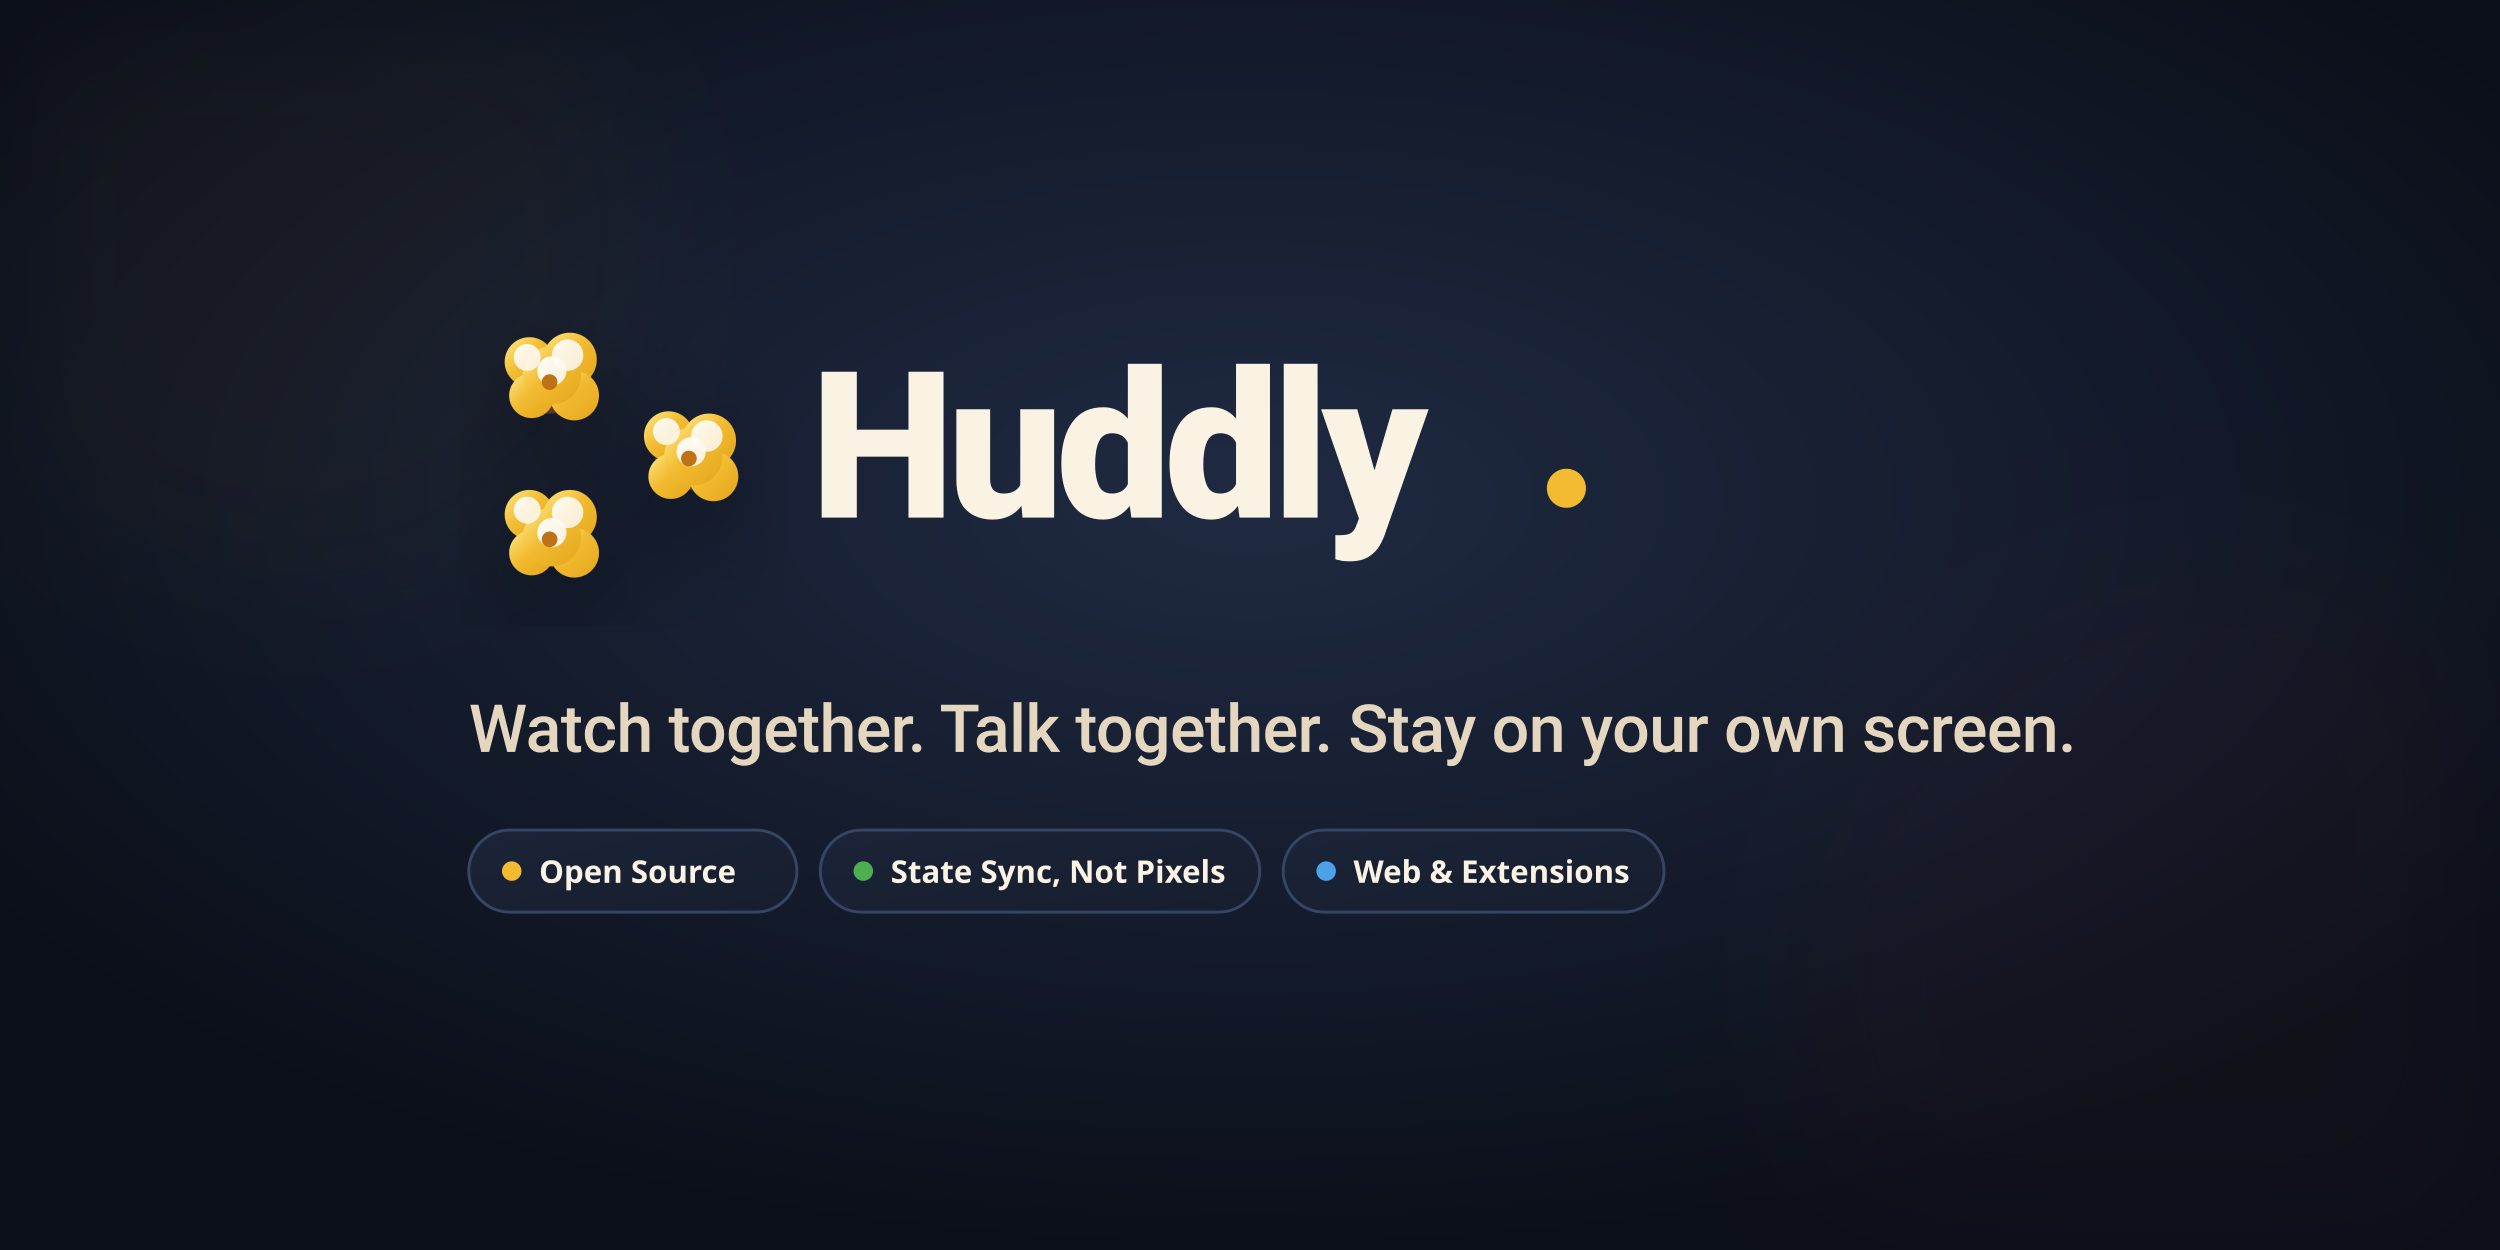
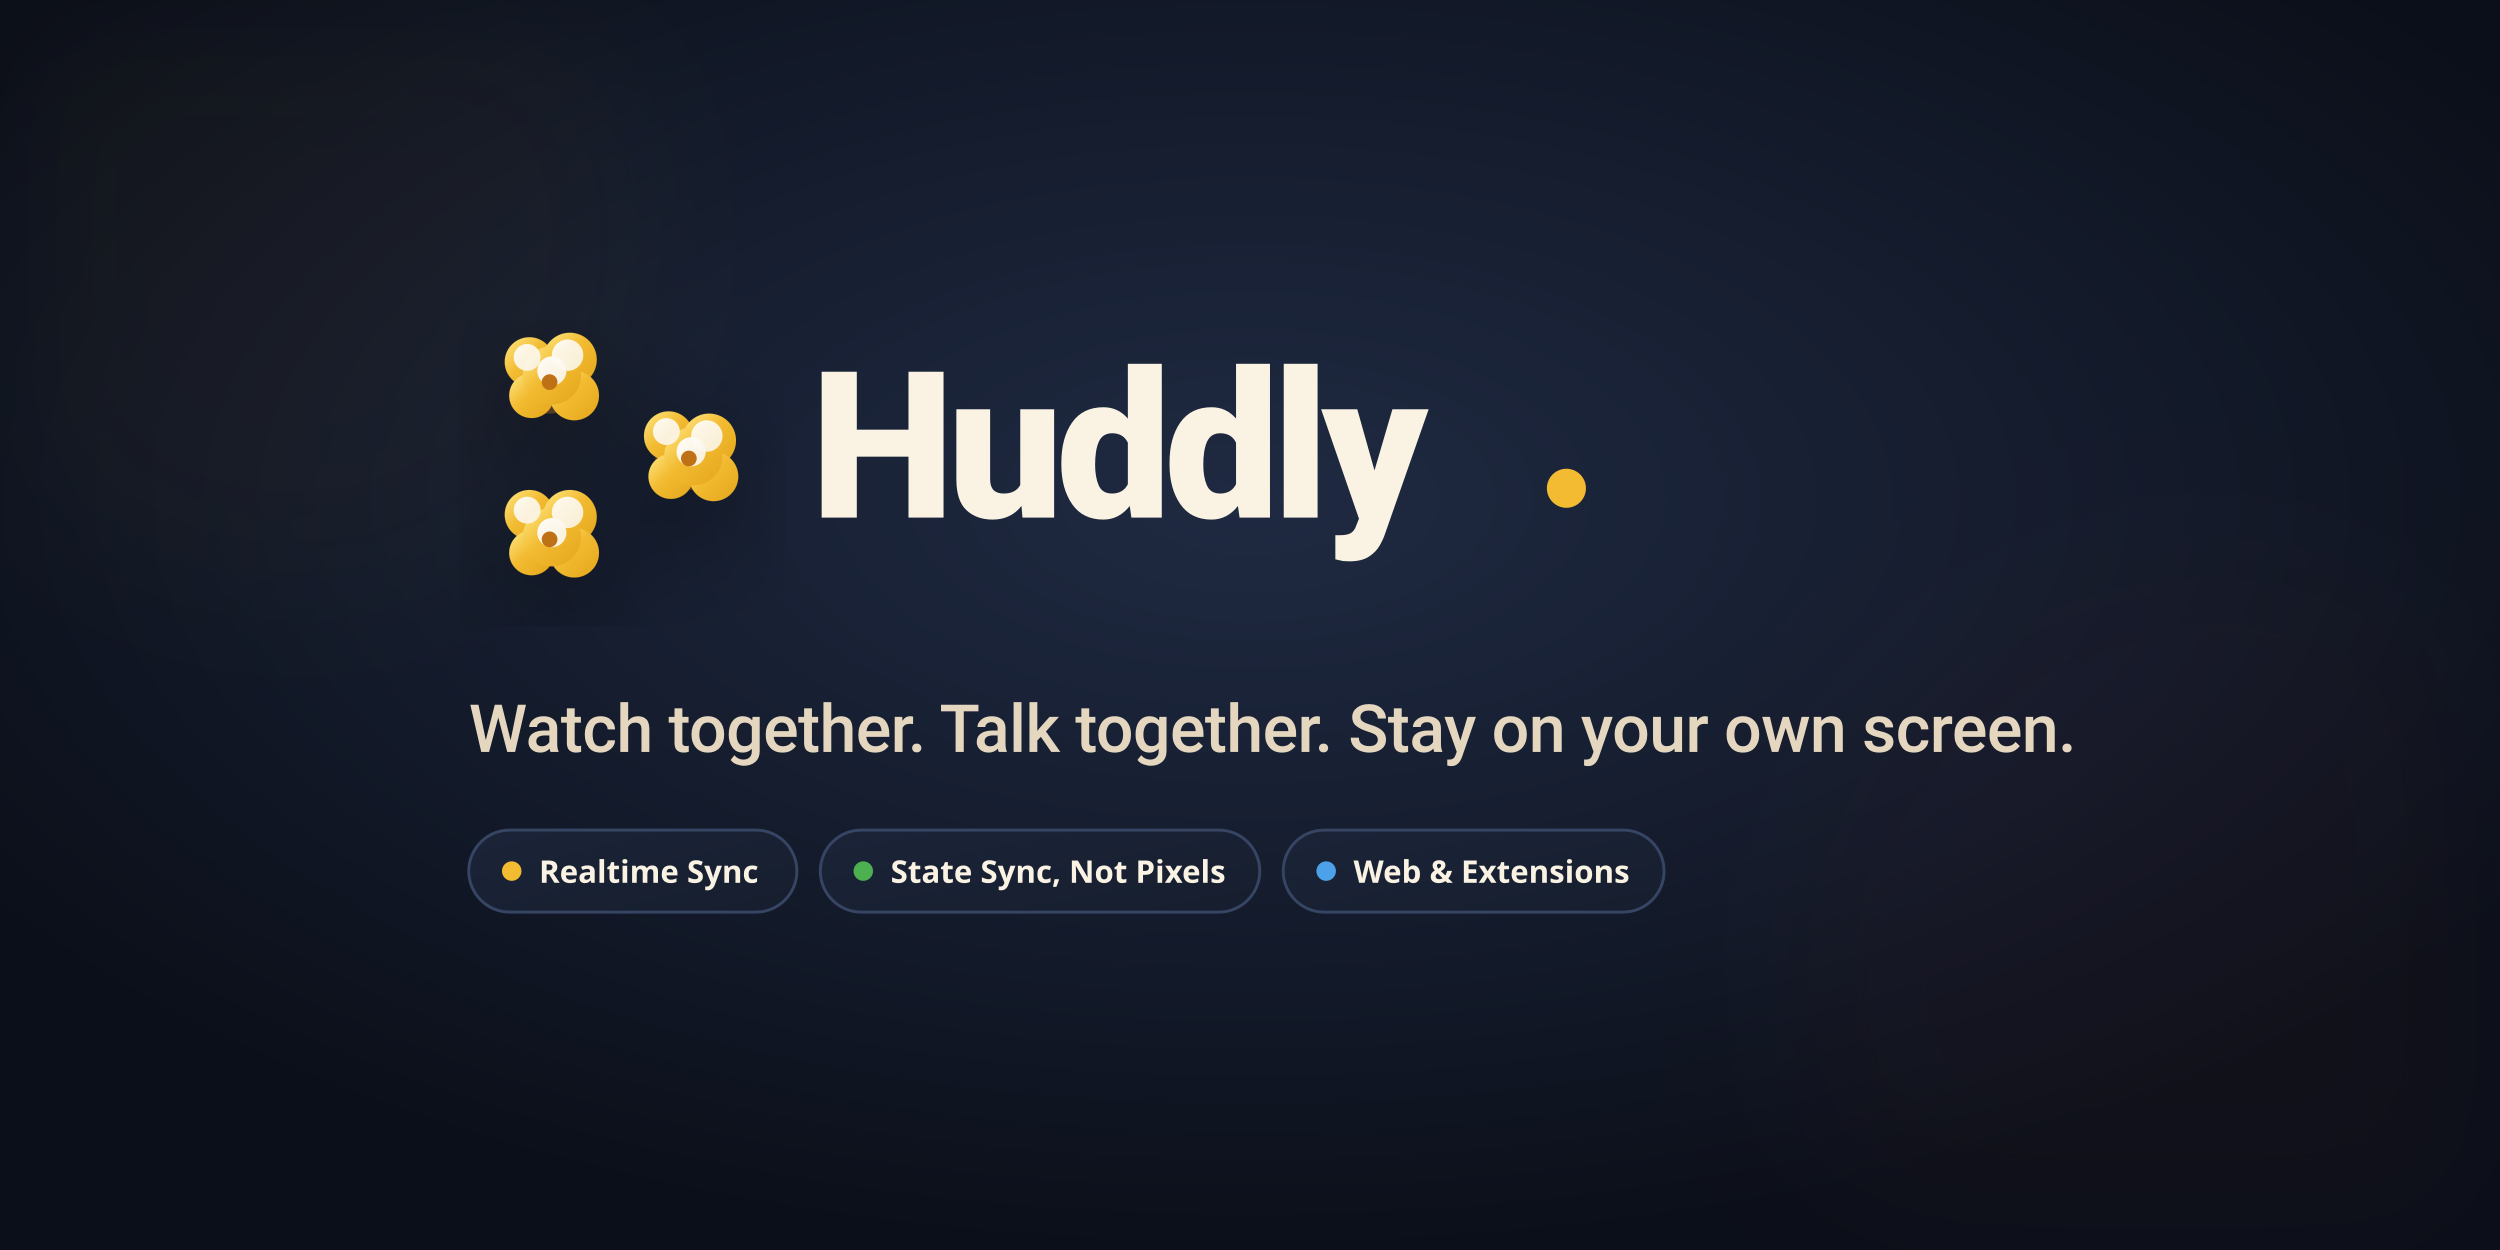
<svg xmlns="http://www.w3.org/2000/svg" viewBox="0 0 1280 640" width="1280" height="640" fill="none">
  <defs>
    <radialGradient id="bg-radial" cx="50%" cy="40%" r="60%">
      <stop offset="0%" stop-color="#1F2A42" />
      <stop offset="60%" stop-color="#131A2A" />
      <stop offset="100%" stop-color="#0B0F19" />
    </radialGradient>
    <filter id="mark-glow" x="-20%" y="-20%" width="140%" height="140%">
      <feDropShadow dx="0" dy="8" stdDeviation="12" flood-color="#F2BB31" flood-opacity="0.2" />
      <feDropShadow dx="0" dy="16" stdDeviation="24" flood-color="#000000" flood-opacity="0.5" />
    </filter>
    <linearGradient id="butter-grad" x1="0%" y1="0%" x2="100%" y2="100%">
      <stop offset="0%" stop-color="#FFE885" />
      <stop offset="45%" stop-color="#F2BB31" />
      <stop offset="100%" stop-color="#E5A61C" />
    </linearGradient>
    <linearGradient id="cream-grad" x1="0%" y1="0%" x2="100%" y2="100%">
      <stop offset="0%" stop-color="#FFFFFF" />
      <stop offset="100%" stop-color="#FAF3E4" />
    </linearGradient>
    <linearGradient id="badge-grad" x1="0%" y1="0%" x2="100%" y2="100%">
      <stop offset="0%" stop-color="#1B2438" />
      <stop offset="100%" stop-color="#161E2E" />
    </linearGradient>
  </defs>
  <rect width="1280" height="640" fill="url(#bg-radial)" />
  <circle cx="150" cy="120" r="180" fill="#F2BB31" opacity="0.03" filter="blur(40px)" />
  <circle cx="1130" cy="500" r="220" fill="#D94543" opacity="0.03" filter="blur(50px)" />
  <g transform="translate(240, 140)">
    <g transform="translate(0, 20) scale(1.15)" filter="url(#mark-glow)">
      <g>
        <circle cx="36" cy="30" r="15" fill="#BF7118" opacity="0.3" />
        <circle cx="27" cy="22" r="11" fill="url(#butter-grad)" />
        <circle cx="45" cy="21" r="12" fill="url(#butter-grad)" />
        <circle cx="47" cy="37" r="11" fill="url(#butter-grad)" />
        <circle cx="28" cy="37" r="10" fill="url(#butter-grad)" />
        <circle cx="37" cy="28" r="13" fill="url(#butter-grad)" />
        <circle cx="26" cy="20" r="6" fill="url(#cream-grad)" opacity="0.9" />
        <circle cx="44" cy="19" r="7" fill="url(#cream-grad)" opacity="0.9" />
        <circle cx="37" cy="26" r="6.5" fill="url(#cream-grad)" opacity="0.95" />
        <circle cx="36" cy="31" r="3.5" fill="#BF7118" />
      </g>
      <g>
        <circle cx="36" cy="98" r="15" fill="#BF7118" opacity="0.3" />
        <circle cx="27" cy="90" r="11" fill="url(#butter-grad)" />
        <circle cx="45" cy="91" r="12" fill="url(#butter-grad)" />
        <circle cx="47" cy="107" r="11" fill="url(#butter-grad)" />
        <circle cx="28" cy="107" r="10" fill="url(#butter-grad)" />
        <circle cx="37" cy="100" r="13" fill="url(#butter-grad)" />
        <circle cx="26" cy="88" r="6" fill="url(#cream-grad)" opacity="0.9" />
        <circle cx="44" cy="89" r="7" fill="url(#cream-grad)" opacity="0.9" />
        <circle cx="37" cy="98" r="6.5" fill="url(#cream-grad)" opacity="0.95" />
        <circle cx="36" cy="101" r="3.5" fill="#BF7118" />
      </g>
      <g>
        <circle cx="98" cy="64" r="15" fill="#BF7118" opacity="0.3" />
        <circle cx="89" cy="55" r="11" fill="url(#butter-grad)" />
        <circle cx="107" cy="57" r="12" fill="url(#butter-grad)" />
        <circle cx="109" cy="73" r="11" fill="url(#butter-grad)" />
        <circle cx="90" cy="73" r="10" fill="url(#butter-grad)" />
        <circle cx="100" cy="64" r="13" fill="url(#butter-grad)" />
        <circle cx="88" cy="53" r="6" fill="url(#cream-grad)" opacity="0.9" />
        <circle cx="106" cy="55" r="7" fill="url(#cream-grad)" opacity="0.9" />
        <circle cx="99" cy="62" r="6.5" fill="url(#cream-grad)" opacity="0.95" />
        <circle cx="98" cy="65" r="3.5" fill="#BF7118" />
      </g>
    </g>
    <text x="175" y="125" font-family="system-ui, -apple-system, 'Segoe UI', Roboto, sans-serif" font-size="105" font-weight="850" letter-spacing="-0.035em" fill="#FAF3E4">
      Huddly
    </text>
    <circle cx="562" cy="110" r="10" fill="#F2BB31" />
    <text x="0" y="245" font-family="system-ui, -apple-system, 'Segoe UI', Roboto, sans-serif" font-size="34" font-weight="500" fill="#E5D7BF" letter-spacing="-0.01em">
      Watch together. Talk together. Stay on your own screen.
    </text>
    <g transform="translate(0, 285)">
      <rect x="0" y="0" width="168" height="42" rx="21" fill="url(#badge-grad)" stroke="#364563" stroke-width="1.5" />
      <circle cx="22" cy="21" r="5" fill="#F2BB31" />
-       <text x="36" y="27" font-family="system-ui, sans-serif" font-size="16" font-weight="600" fill="#FAF3E4">Open Source</text>
+       <text x="36" y="27" font-family="system-ui, sans-serif" font-size="16" font-weight="600" fill="#FAF3E4">Realtime Sync</text>
      <rect x="180" y="0" width="225" height="42" rx="21" fill="url(#badge-grad)" stroke="#364563" stroke-width="1.5" />
      <circle cx="202" cy="21" r="5" fill="#4CAF50" />
      <text x="216" y="27" font-family="system-ui, sans-serif" font-size="16" font-weight="600" fill="#FAF3E4">State Sync, Not Pixels</text>
      <rect x="417" y="0" width="195" height="42" rx="21" fill="url(#badge-grad)" stroke="#364563" stroke-width="1.5" />
      <circle cx="439" cy="21" r="5" fill="#4DA1E8" />
      <text x="453" y="27" font-family="system-ui, sans-serif" font-size="16" font-weight="600" fill="#FAF3E4">Web &amp; Extensions</text>
    </g>
  </g>
</svg>
